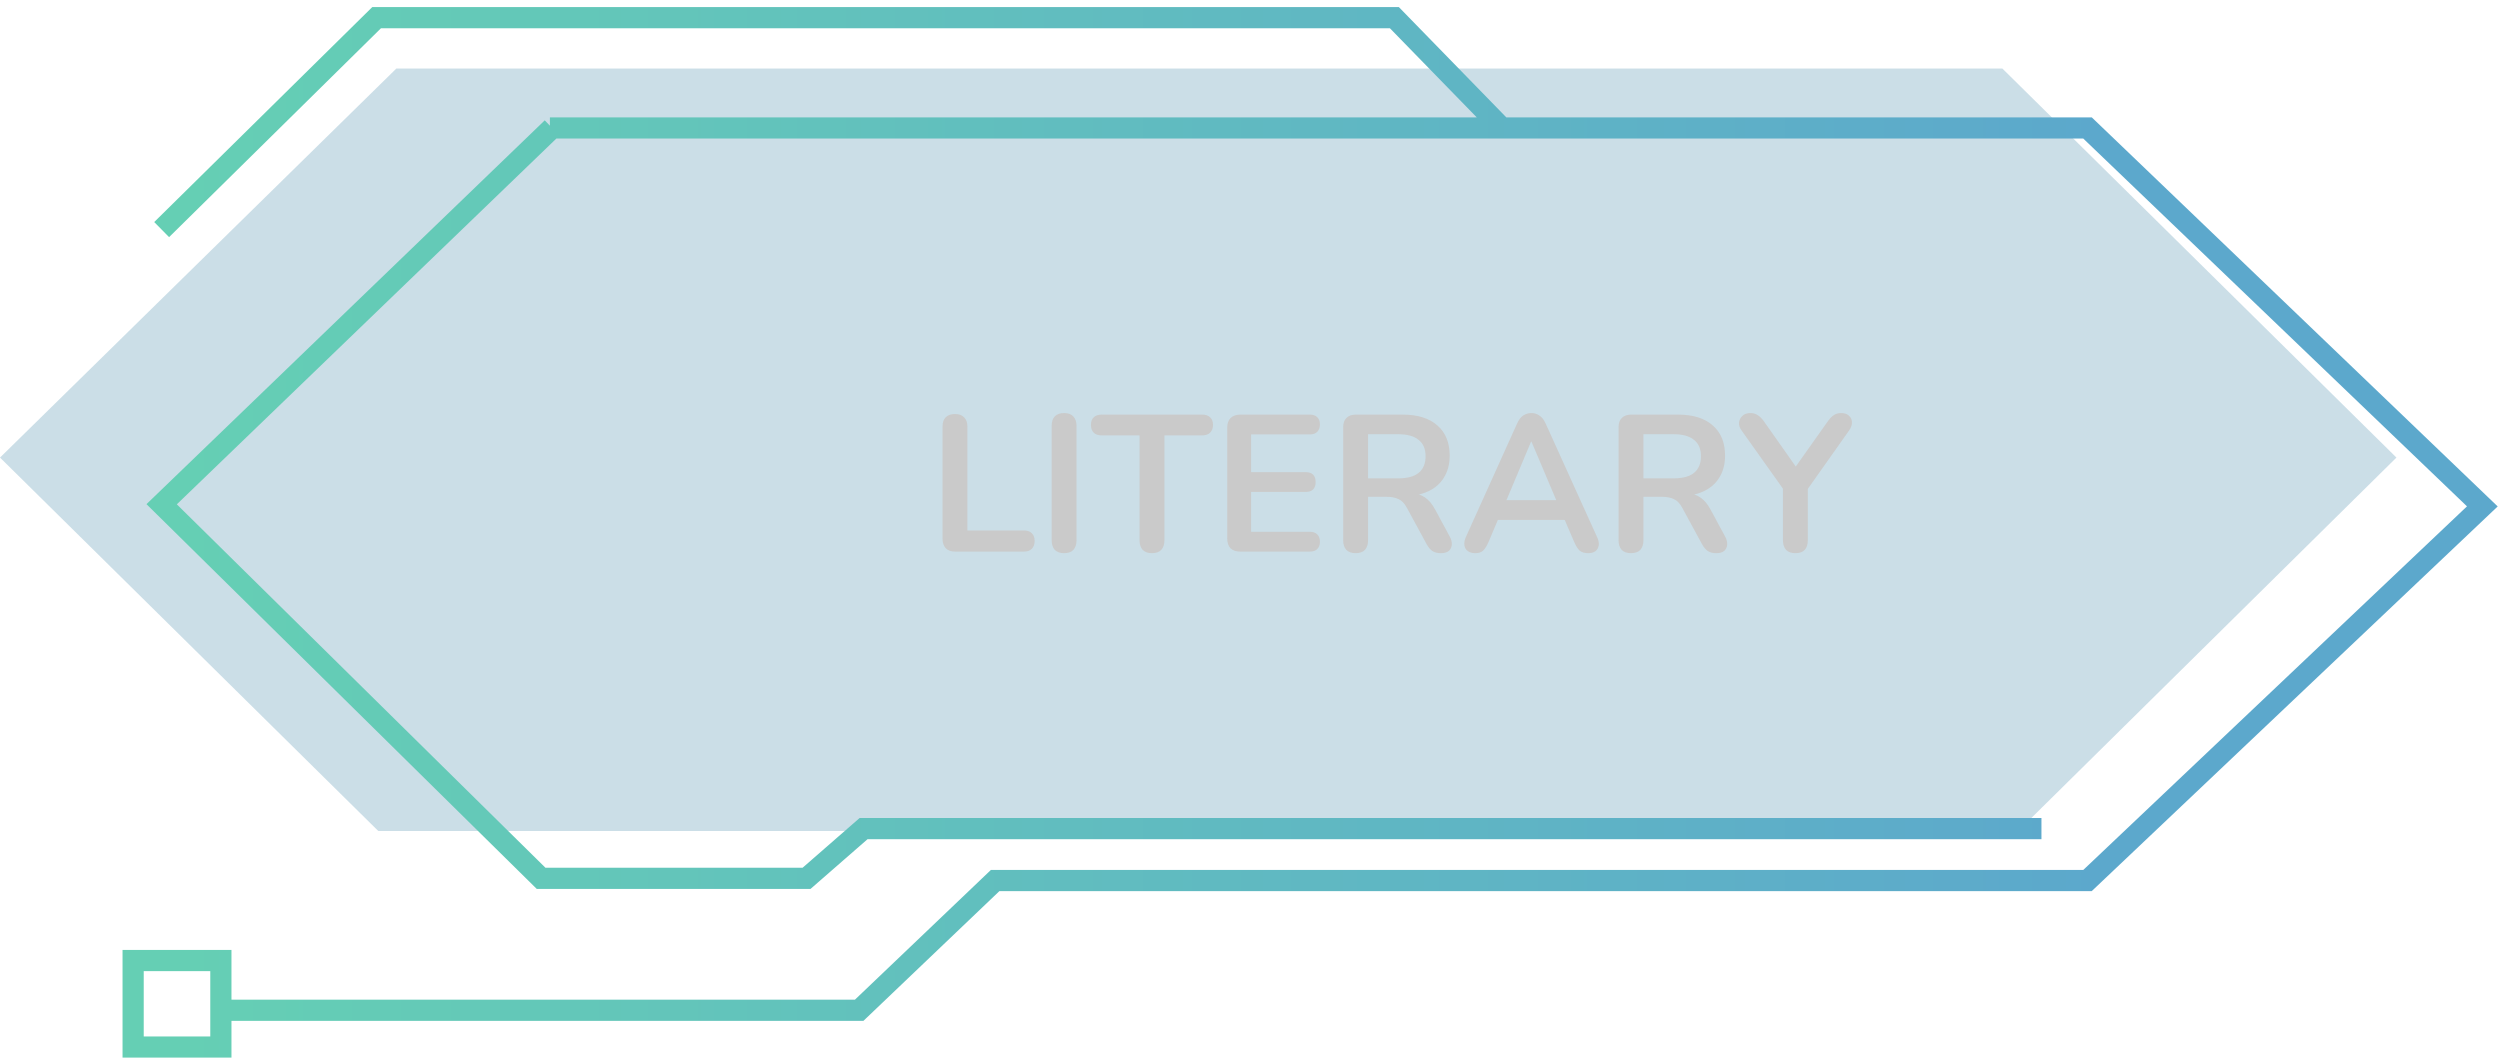
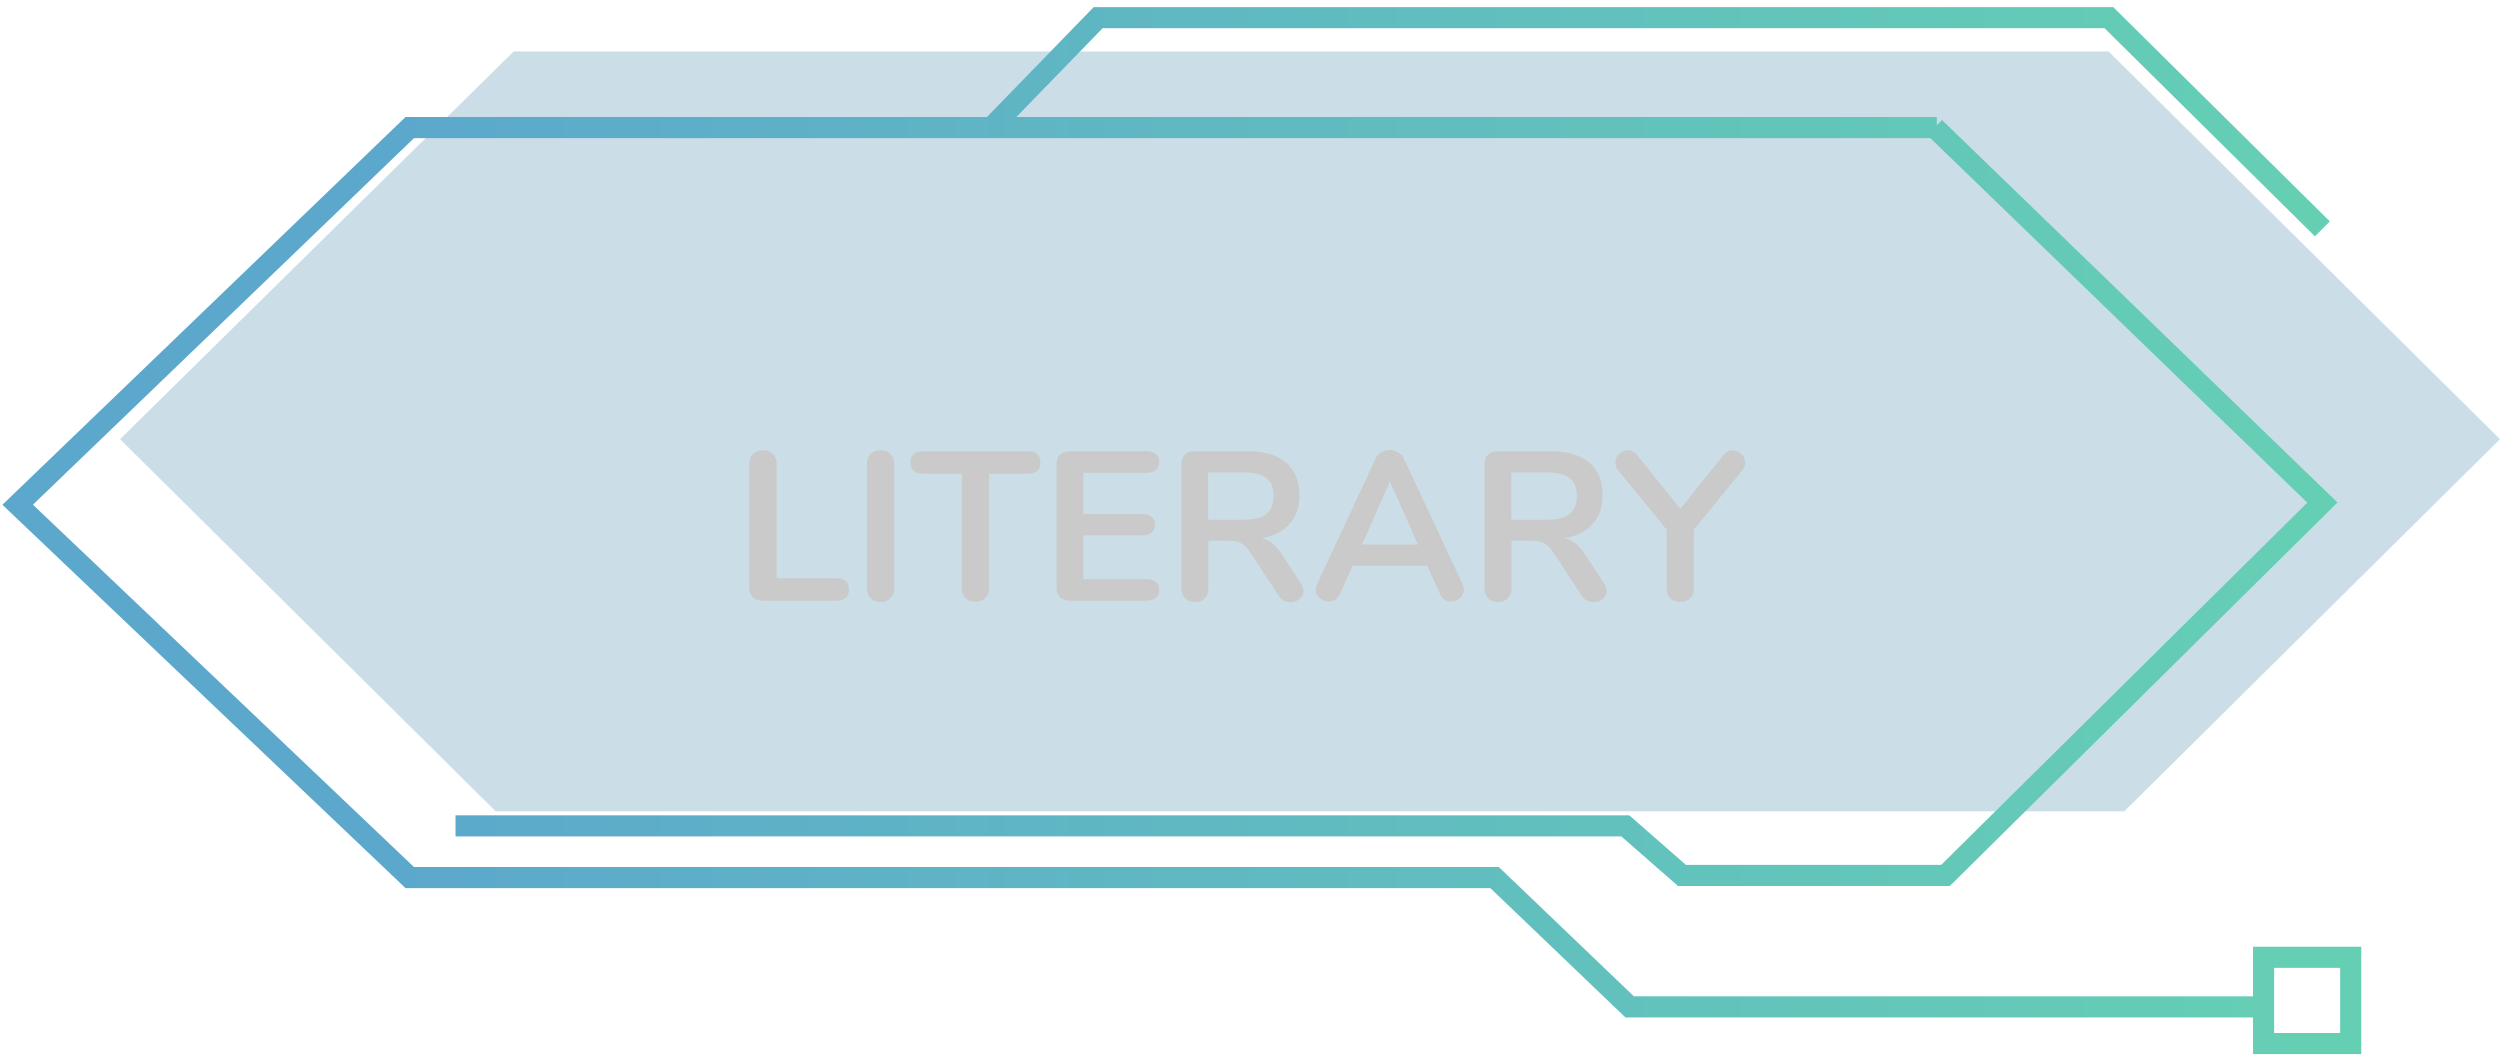
<svg xmlns="http://www.w3.org/2000/svg" width="283" height="120" viewBox="0 0 283 120" fill="none">
-   <path d="M226.663 7.754H44.871L0 51.797L42.82 94.068H228.457L271.277 51.797L226.663 7.754Z" fill="#5190AE" fill-opacity="0.3" />
-   <path d="M62.248 14.485H236.307L281.001 57.324L236.307 99.674H112.653L97.259 114.362H25.003M25.003 114.362V108.732H15.071V118.524H25.003V114.362ZM231.092 93.799H97.755L91.299 99.43H61.255L18.299 57.08L62.497 14.485M170.01 14.485L157.844 2H42.633L18.299 25.99" stroke="url(#paint0_linear_1_26)" stroke-width="2.398" />
-   <path d="M108.124 62.443C107.669 62.443 107.317 62.319 107.068 62.069C106.819 61.805 106.694 61.446 106.694 60.991V48.297C106.694 47.828 106.811 47.476 107.046 47.241C107.295 46.992 107.647 46.867 108.102 46.867C108.557 46.867 108.901 46.992 109.136 47.241C109.385 47.476 109.51 47.828 109.51 48.297V60.045H115.89C116.286 60.045 116.587 60.148 116.792 60.353C117.012 60.559 117.122 60.852 117.122 61.233C117.122 61.615 117.012 61.915 116.792 62.135C116.587 62.341 116.286 62.443 115.89 62.443H108.124ZM120.456 62.619C120.001 62.619 119.649 62.495 119.4 62.245C119.165 61.981 119.048 61.622 119.048 61.167V48.209C119.048 47.74 119.165 47.381 119.4 47.131C119.649 46.882 120.001 46.757 120.456 46.757C120.91 46.757 121.255 46.882 121.49 47.131C121.739 47.381 121.864 47.74 121.864 48.209V61.167C121.864 61.622 121.746 61.981 121.512 62.245C121.277 62.495 120.925 62.619 120.456 62.619ZM130.405 62.619C129.95 62.619 129.598 62.495 129.349 62.245C129.114 61.981 128.997 61.622 128.997 61.167V49.287H124.707C124.325 49.287 124.025 49.185 123.805 48.979C123.599 48.759 123.496 48.466 123.496 48.099C123.496 47.718 123.599 47.432 123.805 47.241C124.025 47.036 124.325 46.933 124.707 46.933H136.103C136.484 46.933 136.777 47.036 136.983 47.241C137.203 47.432 137.312 47.718 137.312 48.099C137.312 48.466 137.203 48.759 136.983 48.979C136.777 49.185 136.484 49.287 136.103 49.287H131.813V61.167C131.813 61.622 131.695 61.981 131.461 62.245C131.226 62.495 130.874 62.619 130.405 62.619ZM140.417 62.443C139.933 62.443 139.559 62.319 139.295 62.069C139.045 61.805 138.921 61.431 138.921 60.947V48.429C138.921 47.945 139.045 47.579 139.295 47.329C139.559 47.065 139.933 46.933 140.417 46.933H148.271C148.637 46.933 148.916 47.029 149.107 47.219C149.312 47.41 149.415 47.681 149.415 48.033C149.415 48.4 149.312 48.686 149.107 48.891C148.916 49.082 148.637 49.177 148.271 49.177H141.627V53.445H147.787C148.168 53.445 148.454 53.541 148.645 53.731C148.835 53.922 148.931 54.201 148.931 54.567C148.931 54.934 148.835 55.213 148.645 55.403C148.454 55.594 148.168 55.689 147.787 55.689H141.627V60.199H148.271C148.637 60.199 148.916 60.295 149.107 60.485C149.312 60.676 149.415 60.955 149.415 61.321C149.415 61.688 149.312 61.967 149.107 62.157C148.916 62.348 148.637 62.443 148.271 62.443H140.417ZM153.456 62.619C153.001 62.619 152.649 62.495 152.4 62.245C152.165 61.981 152.048 61.622 152.048 61.167V48.363C152.048 47.894 152.172 47.542 152.422 47.307C152.671 47.058 153.023 46.933 153.478 46.933H158.78C160.481 46.933 161.794 47.344 162.718 48.165C163.642 48.972 164.104 50.109 164.104 51.575C164.104 52.529 163.891 53.35 163.466 54.039C163.055 54.729 162.454 55.257 161.662 55.623C160.87 55.99 159.909 56.173 158.78 56.173L158.978 55.843H159.704C160.305 55.843 160.826 55.99 161.266 56.283C161.72 56.577 162.116 57.039 162.454 57.669L164.104 60.727C164.28 61.035 164.36 61.336 164.346 61.629C164.331 61.923 164.221 62.165 164.016 62.355C163.81 62.531 163.51 62.619 163.114 62.619C162.718 62.619 162.395 62.539 162.146 62.377C161.896 62.201 161.676 61.937 161.486 61.585L159.264 57.493C159 56.995 158.684 56.665 158.318 56.503C157.966 56.327 157.511 56.239 156.954 56.239H154.864V61.167C154.864 61.622 154.746 61.981 154.512 62.245C154.277 62.495 153.925 62.619 153.456 62.619ZM154.864 54.149H158.296C159.308 54.149 160.07 53.944 160.584 53.533C161.112 53.108 161.376 52.477 161.376 51.641C161.376 50.82 161.112 50.204 160.584 49.793C160.07 49.368 159.308 49.155 158.296 49.155H154.864V54.149ZM167.004 62.619C166.652 62.619 166.366 62.539 166.146 62.377C165.941 62.216 165.816 62.003 165.772 61.739C165.728 61.461 165.78 61.153 165.926 60.815L171.734 47.945C171.925 47.52 172.152 47.219 172.416 47.043C172.695 46.853 173.01 46.757 173.362 46.757C173.7 46.757 174 46.853 174.264 47.043C174.543 47.219 174.778 47.52 174.968 47.945L180.798 60.815C180.96 61.153 181.018 61.461 180.974 61.739C180.93 62.018 180.806 62.238 180.6 62.399C180.395 62.546 180.124 62.619 179.786 62.619C179.376 62.619 179.053 62.524 178.818 62.333C178.598 62.128 178.4 61.82 178.224 61.409L176.794 58.087L177.982 58.857H168.698L169.886 58.087L168.478 61.409C168.288 61.835 168.09 62.143 167.884 62.333C167.679 62.524 167.386 62.619 167.004 62.619ZM173.318 49.991L170.238 57.317L169.666 56.613H177.014L176.464 57.317L173.362 49.991H173.318ZM184.629 62.619C184.175 62.619 183.823 62.495 183.573 62.245C183.339 61.981 183.221 61.622 183.221 61.167V48.363C183.221 47.894 183.346 47.542 183.595 47.307C183.845 47.058 184.197 46.933 184.651 46.933H189.953C191.655 46.933 192.967 47.344 193.891 48.165C194.815 48.972 195.277 50.109 195.277 51.575C195.277 52.529 195.065 53.35 194.639 54.039C194.229 54.729 193.627 55.257 192.835 55.623C192.043 55.99 191.083 56.173 189.953 56.173L190.151 55.843H190.877C191.479 55.843 191.999 55.99 192.439 56.283C192.894 56.577 193.29 57.039 193.627 57.669L195.277 60.727C195.453 61.035 195.534 61.336 195.519 61.629C195.505 61.923 195.395 62.165 195.189 62.355C194.984 62.531 194.683 62.619 194.287 62.619C193.891 62.619 193.569 62.539 193.319 62.377C193.07 62.201 192.85 61.937 192.659 61.585L190.437 57.493C190.173 56.995 189.858 56.665 189.491 56.503C189.139 56.327 188.685 56.239 188.127 56.239H186.037V61.167C186.037 61.622 185.92 61.981 185.685 62.245C185.451 62.495 185.099 62.619 184.629 62.619ZM186.037 54.149H189.469C190.481 54.149 191.244 53.944 191.757 53.533C192.285 53.108 192.549 52.477 192.549 51.641C192.549 50.82 192.285 50.204 191.757 49.793C191.244 49.368 190.481 49.155 189.469 49.155H186.037V54.149ZM203.236 62.619C202.781 62.619 202.429 62.495 202.18 62.245C201.945 61.981 201.828 61.615 201.828 61.145V54.457L202.422 56.151L197.12 48.693C196.929 48.429 196.841 48.151 196.856 47.857C196.885 47.549 197.01 47.293 197.23 47.087C197.45 46.867 197.758 46.757 198.154 46.757C198.447 46.757 198.711 46.831 198.946 46.977C199.195 47.124 199.43 47.351 199.65 47.659L203.588 53.247H202.972L206.932 47.659C207.166 47.337 207.394 47.109 207.614 46.977C207.834 46.831 208.105 46.757 208.428 46.757C208.809 46.757 209.102 46.86 209.308 47.065C209.528 47.256 209.638 47.498 209.638 47.791C209.652 48.085 209.55 48.393 209.33 48.715L204.072 56.151L204.644 54.457V61.145C204.644 62.128 204.174 62.619 203.236 62.619Z" fill="#CACACA" />
+   <path d="M238.69 5.823H58.149L13.587 49.716L56.112 91.843H240.473L282.998 49.716L238.69 5.823Z" fill="#5190AE" fill-opacity="0.3" />
+   <path d="M219.247 14.442H46.386L1.999 57.136L46.386 99.342H169.189L184.478 113.98H256.236M256.236 113.98V108.368H266.1V118.127H256.236V113.98ZM51.565 93.487H183.984L190.396 99.098H220.233L262.894 56.892L219.001 14.442M112.226 14.442L124.309 2H238.728L262.894 25.909" stroke="url(#paint0_linear_14_609)" stroke-width="2.389" />
+   <path d="M86.288 68C85.824 68 85.464 67.872 85.208 67.616C84.952 67.36 84.824 67.008 84.824 66.56V52.496C84.824 52.032 84.96 51.664 85.232 51.392C85.52 51.104 85.896 50.96 86.36 50.96C86.84 50.96 87.216 51.104 87.488 51.392C87.776 51.664 87.92 52.032 87.92 52.496V65.456H94.664C95.624 65.456 96.104 65.88 96.104 66.728C96.104 67.576 95.624 68 94.664 68H86.288ZM99.672 68.144C99.209 68.144 98.832 68 98.544 67.712C98.272 67.424 98.136 67.048 98.136 66.584V52.496C98.136 52.032 98.272 51.664 98.544 51.392C98.832 51.104 99.209 50.96 99.672 50.96C100.153 50.96 100.529 51.104 100.801 51.392C101.089 51.664 101.233 52.032 101.233 52.496V66.584C101.233 67.048 101.089 67.424 100.801 67.712C100.529 68 100.153 68.144 99.672 68.144ZM110.431 68.12C109.951 68.12 109.567 67.984 109.279 67.712C109.007 67.424 108.871 67.048 108.871 66.584V53.624H104.503C103.543 53.624 103.062 53.2 103.062 52.352C103.062 51.504 103.543 51.08 104.503 51.08H116.335C117.295 51.08 117.775 51.504 117.775 52.352C117.775 53.2 117.295 53.624 116.335 53.624H111.967V66.584C111.967 67.048 111.823 67.424 111.535 67.712C111.263 67.984 110.895 68.12 110.431 68.12ZM121.093 68C120.629 68 120.261 67.872 119.989 67.616C119.733 67.36 119.605 67 119.605 66.536V52.544C119.605 52.08 119.733 51.72 119.989 51.464C120.261 51.208 120.629 51.08 121.093 51.08H129.757C130.221 51.08 130.581 51.184 130.837 51.392C131.093 51.6 131.221 51.896 131.221 52.28C131.221 52.68 131.093 52.992 130.837 53.216C130.581 53.424 130.221 53.528 129.757 53.528H122.629V58.184H129.277C129.741 58.184 130.101 58.288 130.357 58.496C130.613 58.704 130.741 59.008 130.741 59.408C130.741 59.792 130.613 60.088 130.357 60.296C130.101 60.504 129.741 60.608 129.277 60.608H122.629V65.552H129.757C130.221 65.552 130.581 65.664 130.837 65.888C131.093 66.096 131.221 66.4 131.221 66.8C131.221 67.184 131.093 67.48 130.837 67.688C130.581 67.896 130.221 68 129.757 68H121.093ZM147.274 66.056C147.466 66.344 147.562 66.624 147.562 66.896C147.562 67.264 147.41 67.568 147.106 67.808C146.818 68.048 146.474 68.168 146.074 68.168C145.818 68.168 145.57 68.112 145.33 68C145.106 67.872 144.914 67.688 144.754 67.448L141.562 62.6C141.242 62.088 140.898 61.728 140.53 61.52C140.178 61.312 139.714 61.208 139.138 61.208H136.786V66.584C136.786 67.064 136.65 67.448 136.378 67.736C136.106 68.008 135.738 68.144 135.274 68.144C134.81 68.144 134.434 68.008 134.146 67.736C133.874 67.448 133.738 67.064 133.738 66.584V52.544C133.738 52.08 133.866 51.72 134.122 51.464C134.394 51.208 134.762 51.08 135.226 51.08H141.226C143.146 51.08 144.602 51.512 145.594 52.376C146.602 53.224 147.106 54.456 147.106 56.072C147.106 57.384 146.73 58.464 145.978 59.312C145.242 60.144 144.194 60.68 142.834 60.92C143.298 61.032 143.706 61.232 144.058 61.52C144.41 61.808 144.754 62.208 145.09 62.72L147.274 66.056ZM140.794 58.832C141.962 58.832 142.818 58.616 143.362 58.184C143.906 57.736 144.178 57.056 144.178 56.144C144.178 55.216 143.906 54.544 143.362 54.128C142.818 53.696 141.962 53.48 140.794 53.48H136.762V58.832H140.794ZM165.574 66.152C165.67 66.36 165.718 66.568 165.718 66.776C165.718 67.144 165.566 67.456 165.262 67.712C164.974 67.968 164.638 68.096 164.254 68.096C163.998 68.096 163.758 68.032 163.534 67.904C163.31 67.76 163.134 67.544 163.006 67.256L161.566 64.04H153.118L151.678 67.256C151.55 67.544 151.374 67.76 151.15 67.904C150.926 68.032 150.678 68.096 150.406 68.096C150.038 68.096 149.702 67.968 149.398 67.712C149.094 67.456 148.942 67.144 148.942 66.776C148.942 66.568 148.99 66.36 149.086 66.152L155.71 51.92C155.854 51.6 156.07 51.36 156.358 51.2C156.662 51.024 156.982 50.936 157.318 50.936C157.654 50.936 157.966 51.024 158.254 51.2C158.558 51.36 158.782 51.6 158.926 51.92L165.574 66.152ZM154.174 61.64H160.51L157.342 54.512L154.174 61.64ZM181.587 66.056C181.779 66.344 181.875 66.624 181.875 66.896C181.875 67.264 181.723 67.568 181.419 67.808C181.131 68.048 180.787 68.168 180.387 68.168C180.131 68.168 179.883 68.112 179.643 68C179.419 67.872 179.227 67.688 179.067 67.448L175.875 62.6C175.555 62.088 175.211 61.728 174.843 61.52C174.491 61.312 174.027 61.208 173.451 61.208H171.099V66.584C171.099 67.064 170.963 67.448 170.691 67.736C170.419 68.008 170.051 68.144 169.587 68.144C169.123 68.144 168.747 68.008 168.459 67.736C168.187 67.448 168.051 67.064 168.051 66.584V52.544C168.051 52.08 168.179 51.72 168.435 51.464C168.707 51.208 169.075 51.08 169.539 51.08H175.539C177.459 51.08 178.915 51.512 179.907 52.376C180.915 53.224 181.419 54.456 181.419 56.072C181.419 57.384 181.043 58.464 180.291 59.312C179.555 60.144 178.507 60.68 177.147 60.92C177.611 61.032 178.019 61.232 178.371 61.52C178.723 61.808 179.067 62.208 179.403 62.72L181.587 66.056ZM175.107 58.832C176.275 58.832 177.131 58.616 177.675 58.184C178.219 57.736 178.491 57.056 178.491 56.144C178.491 55.216 178.219 54.544 177.675 54.128C177.131 53.696 176.275 53.48 175.107 53.48H171.075V58.832H175.107ZM195.111 51.488C195.399 51.136 195.743 50.96 196.143 50.96C196.511 50.96 196.839 51.104 197.127 51.392C197.415 51.664 197.559 51.992 197.559 52.376C197.559 52.696 197.439 53 197.199 53.288L191.751 59.936V66.584C191.751 67.08 191.607 67.464 191.319 67.736C191.031 68.008 190.663 68.144 190.215 68.144C189.751 68.144 189.375 68.008 189.087 67.736C188.799 67.464 188.655 67.08 188.655 66.584V59.936L183.207 53.288C182.967 53 182.847 52.696 182.847 52.376C182.847 51.992 182.991 51.664 183.279 51.392C183.567 51.104 183.895 50.96 184.263 50.96C184.663 50.96 185.007 51.136 185.295 51.488L190.215 57.584L195.111 51.488Z" fill="#CACACA" />
  <defs>
-     <linearGradient id="paint0_linear_1_26" x1="20.252" y1="60.451" x2="238.406" y2="60.451" gradientUnits="userSpaceOnUse">
+     <linearGradient id="paint0_linear_14_609" x1="260.955" y1="60.252" x2="44.301" y2="60.252" gradientUnits="userSpaceOnUse">
      <stop stop-color="#65CFB4" />
      <stop offset="1" stop-color="#5CA8CC" />
    </linearGradient>
  </defs>
</svg>
